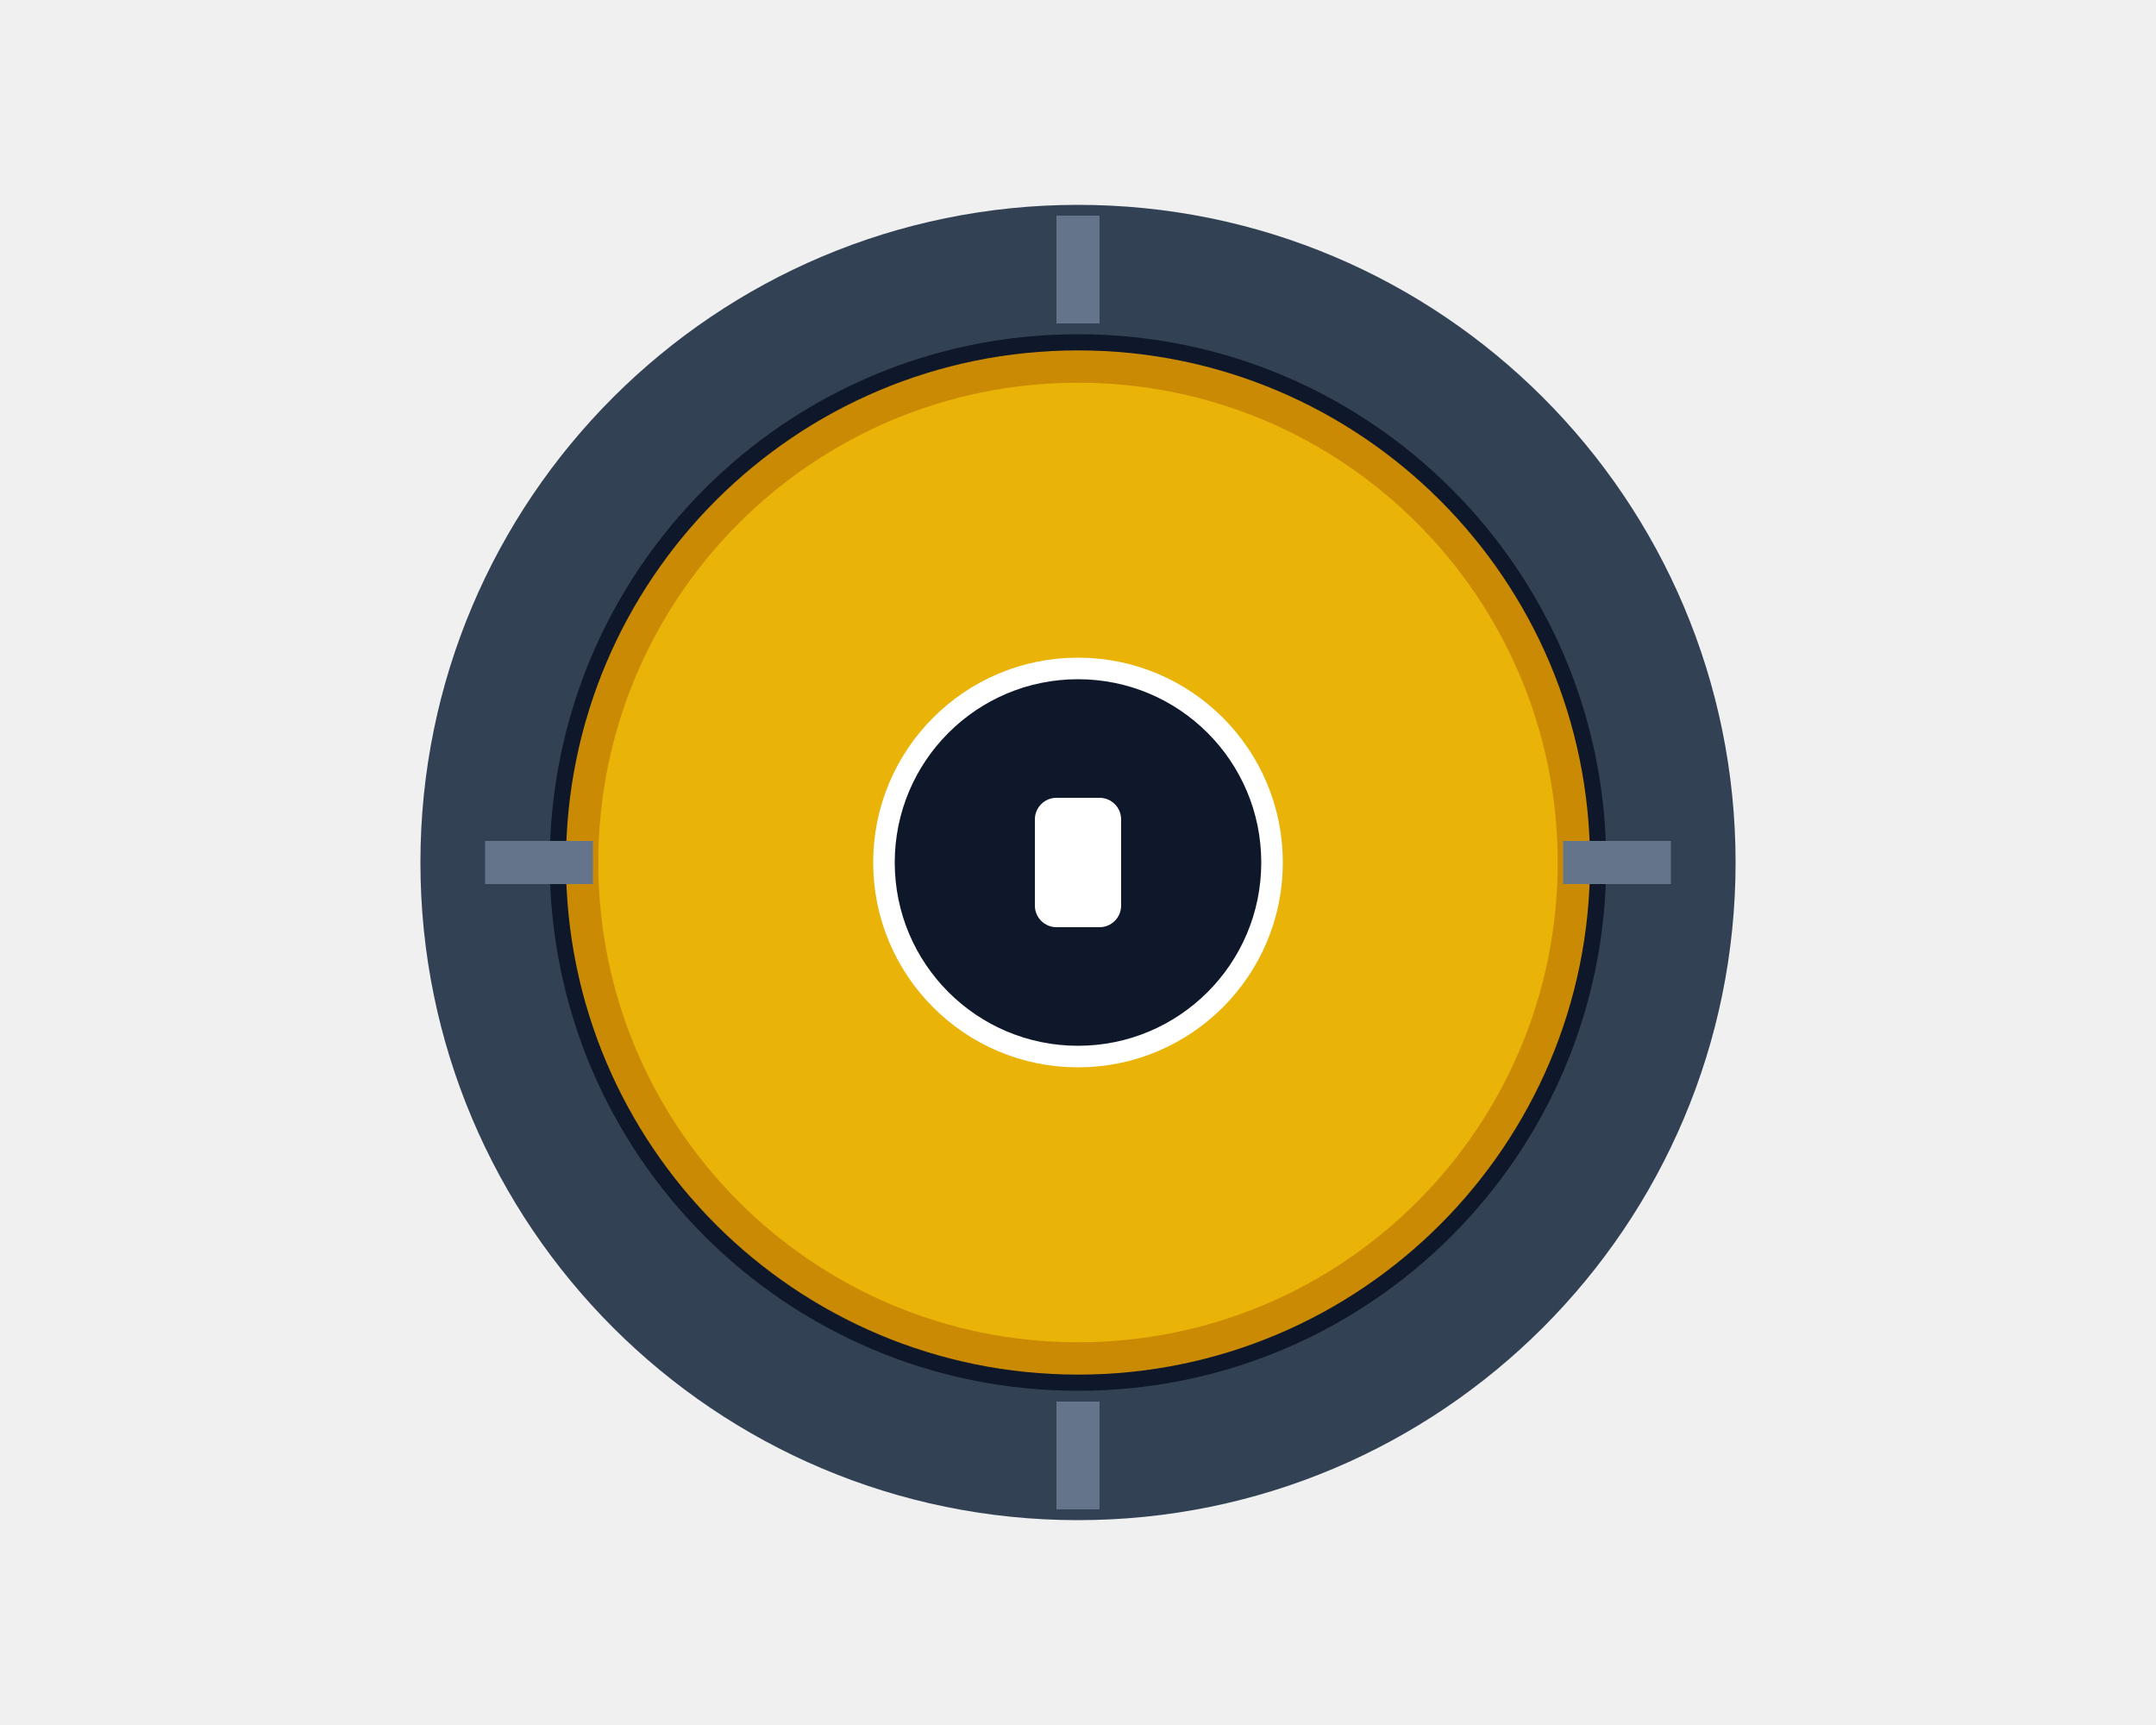
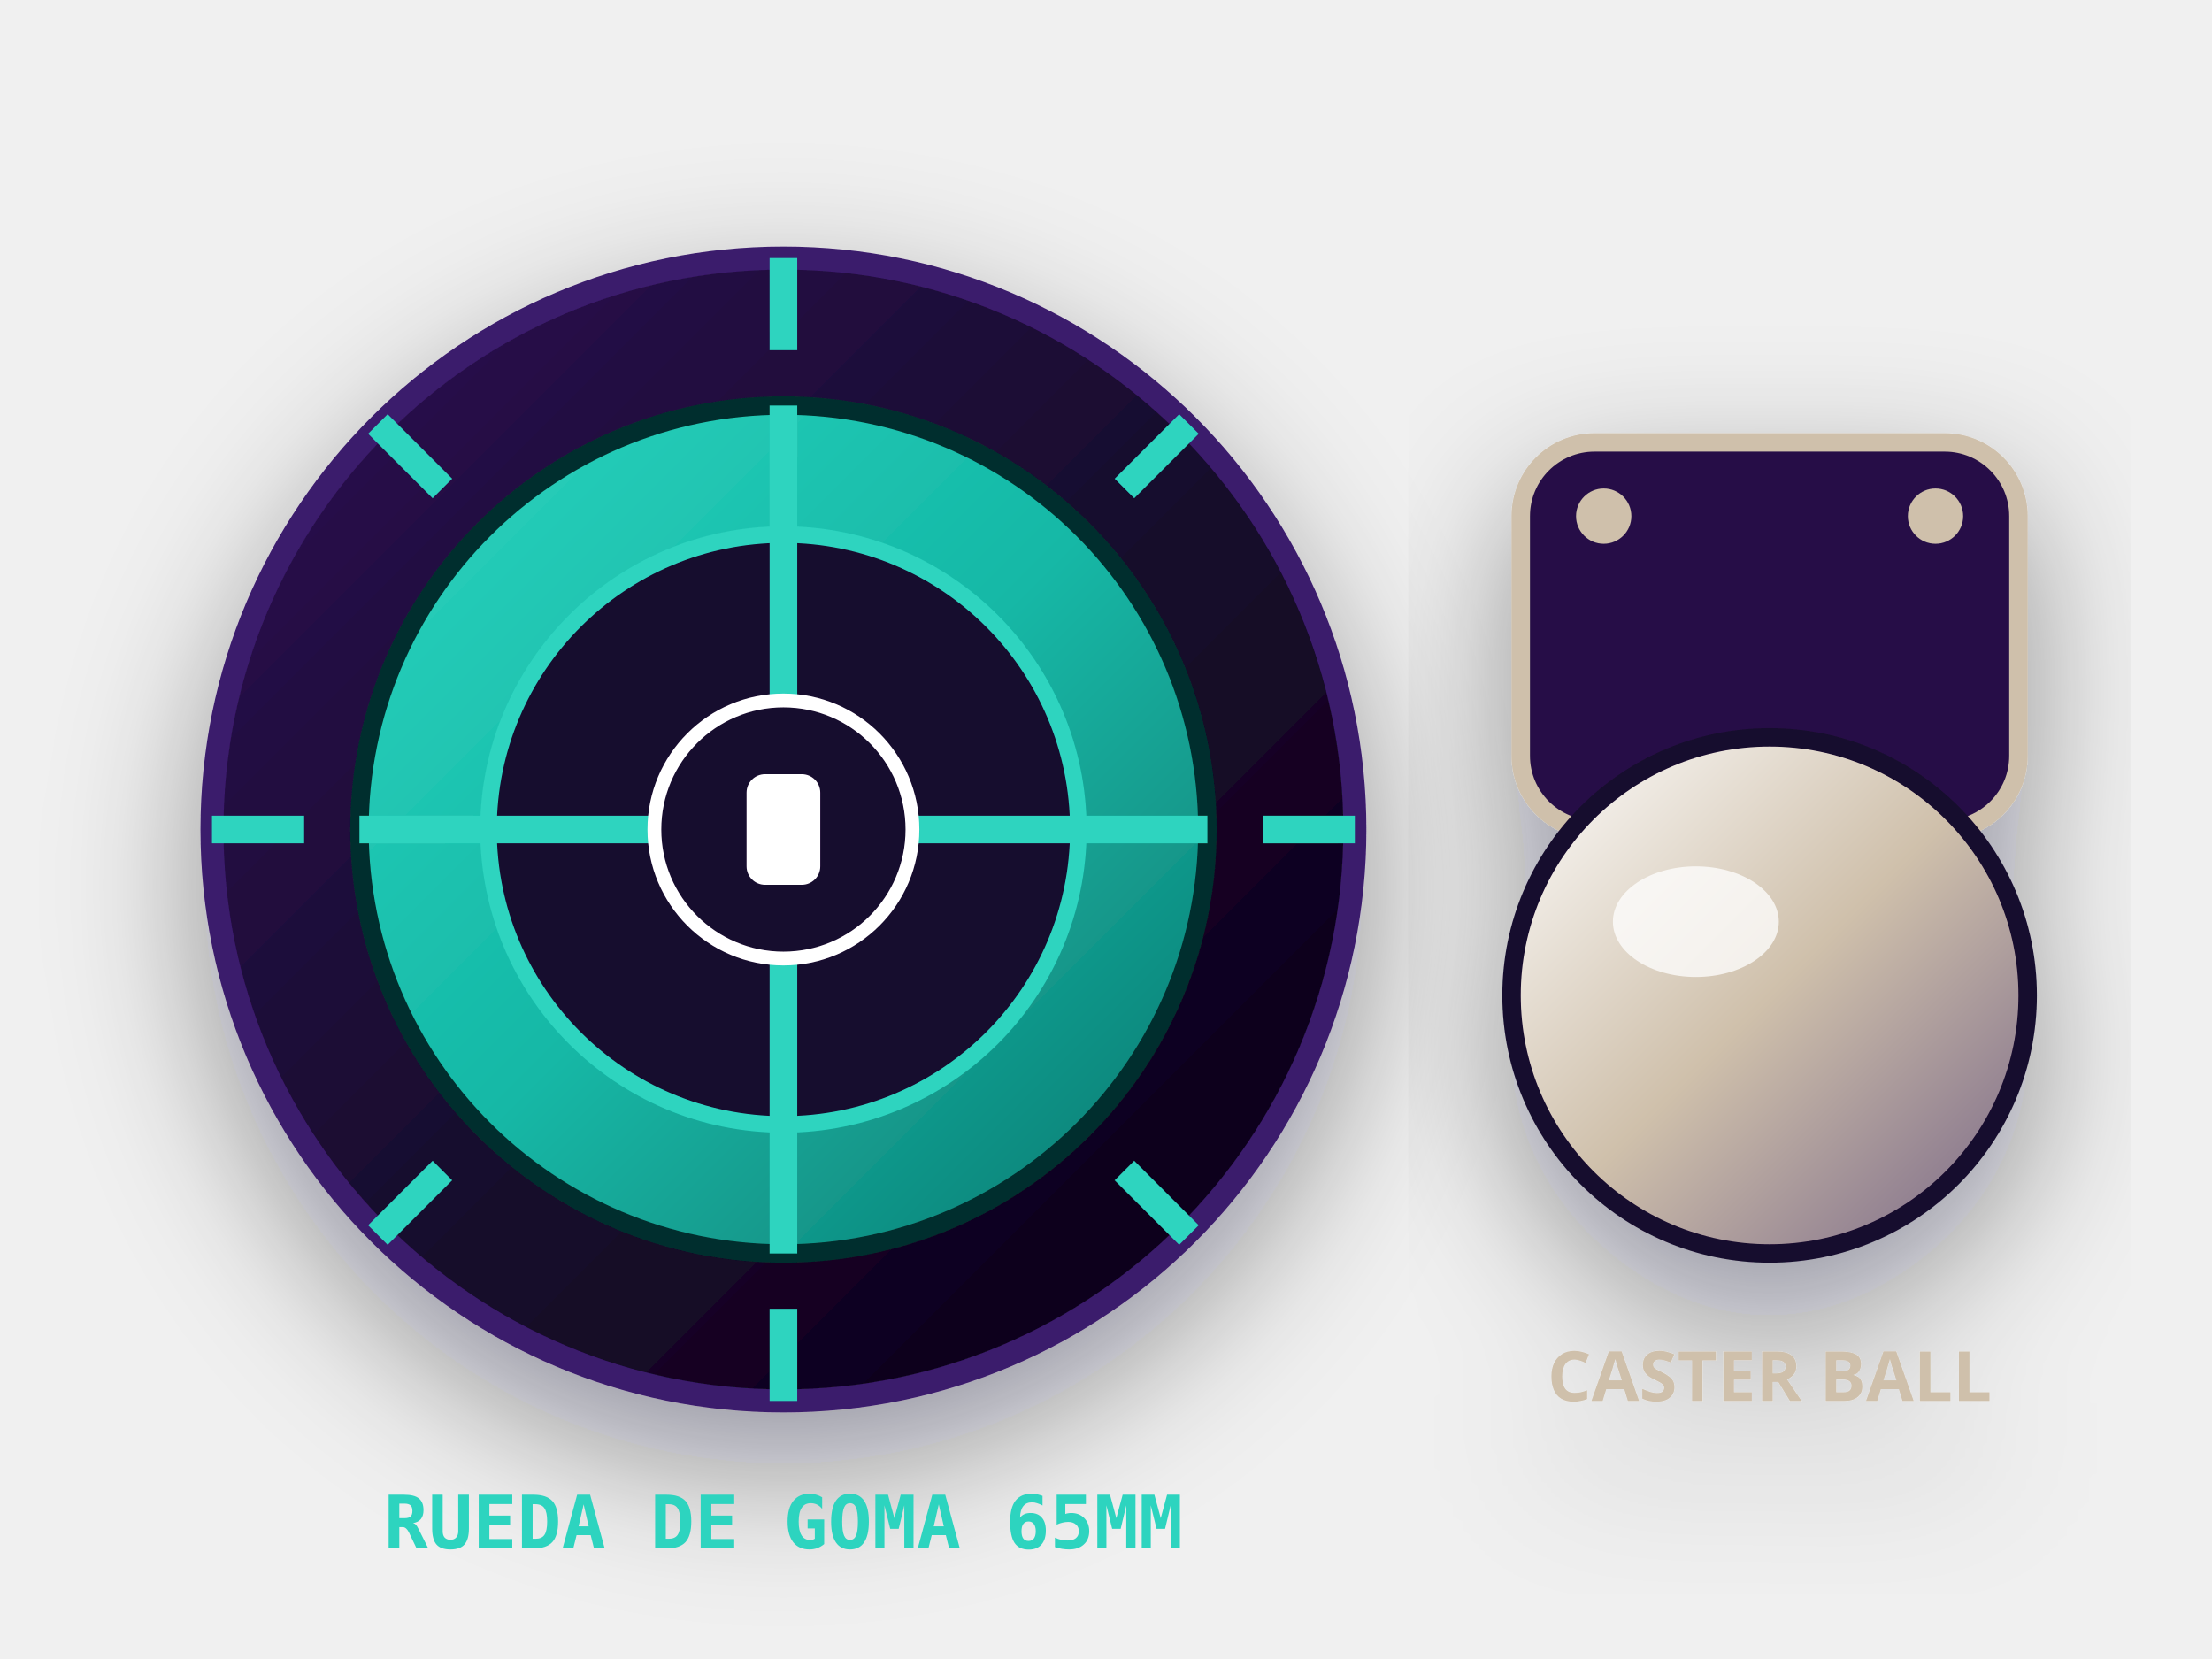
- <svg xmlns="http://www.w3.org/2000/svg" viewBox="0 0 200 160">
-   <circle cx="100" cy="80" r="55" fill="#0f172a" stroke="#334155" stroke-width="12" />
-   <circle cx="100" cy="80" r="46" fill="#eab308" stroke="#ca8a04" stroke-width="3" />
-   <circle cx="100" cy="80" r="18" fill="#0f172a" stroke="#ffffff" stroke-width="2" />
-   <rect x="96" y="74" width="8" height="12" rx="2" fill="#ffffff" />
-   <line x1="100" y1="20" x2="100" y2="30" stroke="#64748b" stroke-width="4" />
-   <line x1="100" y1="130" x2="100" y2="140" stroke="#64748b" stroke-width="4" />
-   <line x1="45" y1="80" x2="55" y2="80" stroke="#64748b" stroke-width="4" />
-   <line x1="145" y1="80" x2="155" y2="80" stroke="#64748b" stroke-width="4" />
+ <svg xmlns="http://www.w3.org/2000/svg" viewBox="0 0 240 180" width="100%" height="100%">
+   <defs>
+     <linearGradient id="tireRubber" x1="0%" y1="0%" x2="100%" y2="100%">
+       <stop offset="0%" stop-color="#2d1354" />
+       <stop offset="50%" stop-color="#18092e" />
+       <stop offset="100%" stop-color="#0a0214" />
+     </linearGradient>
+     <linearGradient id="rimAqua" x1="0%" y1="0%" x2="100%" y2="100%">
+       <stop offset="0%" stop-color="#2dd4bf" />
+       <stop offset="50%" stop-color="#14b8a6" />
+       <stop offset="100%" stop-color="#0f766e" />
+     </linearGradient>
+     <linearGradient id="casterChrome" x1="0%" y1="0%" x2="100%" y2="100%">
+       <stop offset="0%" stop-color="#ffffff" />
+       <stop offset="50%" stop-color="#cfc0ab" />
+       <stop offset="100%" stop-color="#766485" />
+     </linearGradient>
+     <filter id="wheelShadow" x="-20%" y="-20%" width="140%" height="140%">
+       <feDropShadow dx="0" dy="6" stdDeviation="8" flood-color="#0c0418" flood-opacity="0.38" />
+     </filter>
+   </defs>
+   <g id="mainWheel" filter="url(#wheelShadow)">
+     <circle cx="85" cy="90" r="62" fill="url(#tireRubber)" stroke="#3b1a6c" stroke-width="2.5" />
+     <line x1="85" y1="28" x2="85" y2="38" stroke="#2dd4bf" stroke-width="3" />
+     <line x1="85" y1="142" x2="85" y2="152" stroke="#2dd4bf" stroke-width="3" />
+     <line x1="23" y1="90" x2="33" y2="90" stroke="#2dd4bf" stroke-width="3" />
+     <line x1="137" y1="90" x2="147" y2="90" stroke="#2dd4bf" stroke-width="3" />
+     <line x1="41" y1="46" x2="48" y2="53" stroke="#2dd4bf" stroke-width="3" />
+     <line x1="122" y1="127" x2="129" y2="134" stroke="#2dd4bf" stroke-width="3" />
+     <line x1="41" y1="134" x2="48" y2="127" stroke="#2dd4bf" stroke-width="3" />
+     <line x1="122" y1="53" x2="129" y2="46" stroke="#2dd4bf" stroke-width="3" />
+     <circle cx="85" cy="90" r="46" fill="url(#rimAqua)" stroke="#042f2e" stroke-width="2" />
+     <circle cx="85" cy="90" r="32" fill="#18092e" stroke="#2dd4bf" stroke-width="1.8" />
+     <line x1="85" y1="44" x2="85" y2="76" stroke="#2dd4bf" stroke-width="3" />
+     <line x1="85" y1="104" x2="85" y2="136" stroke="#2dd4bf" stroke-width="3" />
+     <line x1="39" y1="90" x2="71" y2="90" stroke="#2dd4bf" stroke-width="3" />
+     <line x1="99" y1="90" x2="131" y2="90" stroke="#2dd4bf" stroke-width="3" />
+     <circle cx="85" cy="90" r="14" fill="#18092e" stroke="#ffffff" stroke-width="1.5" />
+     <rect x="81" y="84" width="8" height="12" rx="2" fill="#ffffff" />
+   </g>
+   <g id="casterWheel" filter="url(#wheelShadow)">
+     <rect x="165" y="48" width="54" height="42" rx="8" fill="#271147" stroke="#cfc0ab" stroke-width="2" />
+     <circle cx="174" cy="56" r="3" fill="#cfc0ab" />
+     <circle cx="210" cy="56" r="3" fill="#cfc0ab" />
+     <circle cx="192" cy="108" r="28" fill="url(#casterChrome)" stroke="#18092e" stroke-width="2" />
+     <ellipse cx="184" cy="100" rx="9" ry="6" fill="#ffffff" opacity="0.75" />
+     <text x="192" y="152" font-family="'DM Sans', sans-serif" font-size="7.5" fill="#cfc0ab" text-anchor="middle" font-weight="700">CASTER BALL</text>
+   </g>
+   <text x="85" y="168" font-family="'IBM Plex Mono', monospace" font-size="8" fill="#2dd4bf" text-anchor="middle" font-weight="700">RUEDA DE GOMA 65MM</text>
</svg>
